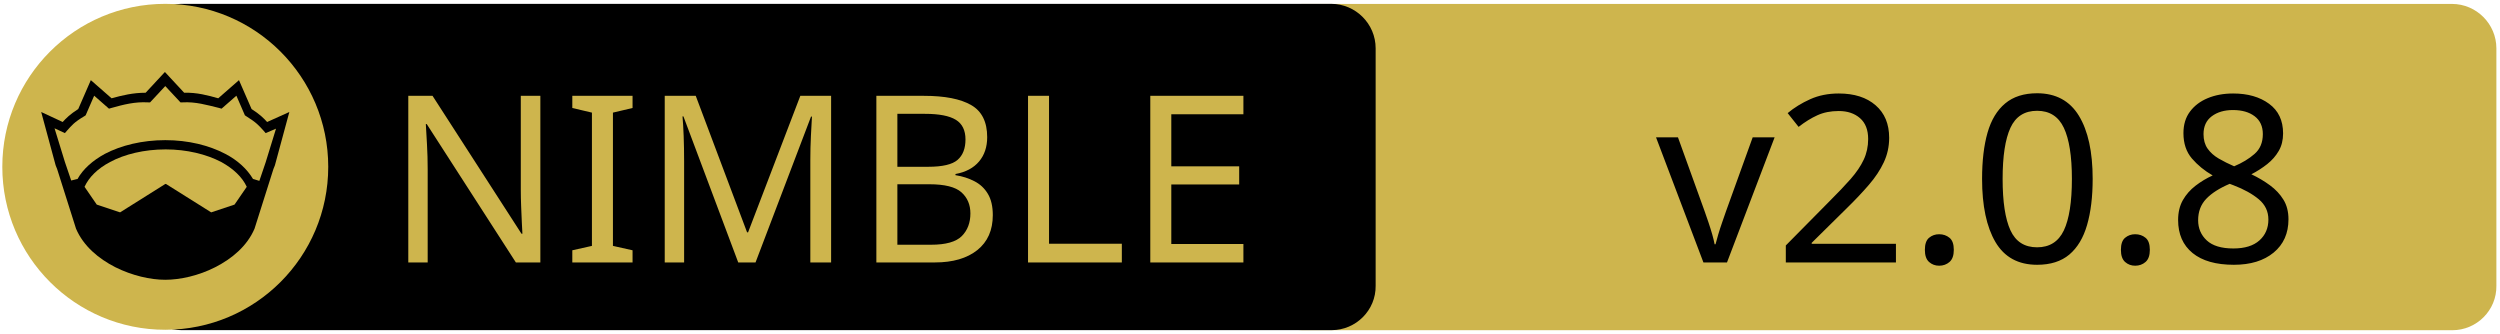
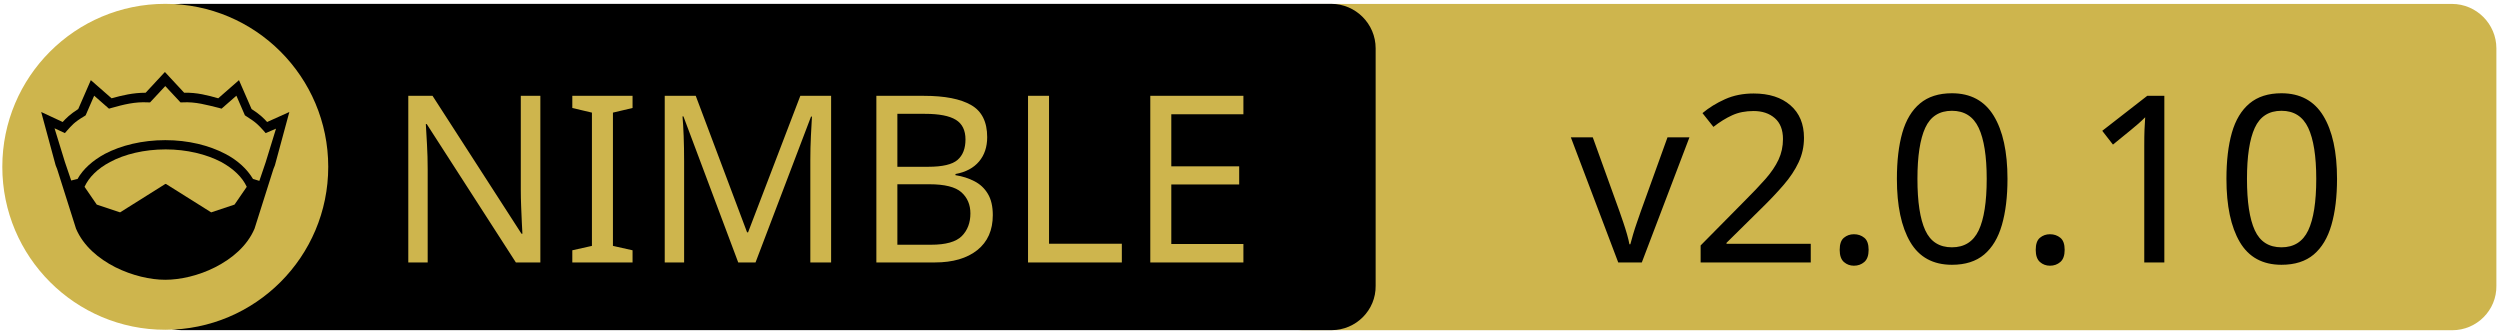
<svg xmlns="http://www.w3.org/2000/svg" xmlns:xlink="http://www.w3.org/1999/xlink" width="675" height="90" xml:space="preserve" version="1.1">
  <a xlink:href="https://github.com/nim-lang/Nim.git">
    <g>
      <path fill="#CEB54D" id="svg_15" d="m662.123,89.159l-310.5,0c-6.6,0 -12,-5.4 -12,-12l0,-64.1c0,-6.6 5.4,-12 12,-12l310.4,0c6.6,0 12,5.4 12,12l0,64.1c0.1,6.6 -5.3,12 -11.9,12z" />
      <path id="svg_1" d="m359.524,89.139l-310.5,0c-6.6,0 -12,-5.4 -12,-12l0,-64.1c0,-6.6 5.4,-12 12,-12l310.4,0c6.6,0 12,5.4 12,12l0,64.1c0.1,6.6 -5.3,12 -11.9,12z" />
      <rect id="svg_2" fill="none" height="45.9" width="315.3" class="st0" y="24.539" x="60.224" />
      <circle id="svg_4" fill="#CEB54D" r="44" cy="45.039" cx="44.624" class="st1" />
      <g id="XMLID_4_">
        <path id="svg_5" d="m78.124,30.239l-3.9,14.4l-0.4,1l-5.1,16.1c0,0 0,0 0,0c-2,4.7 -6.1,8.1 -10.6,10.4c-4.5,2.3 -9.5,3.4 -13.5,3.4c-4,0 -8.9,-1.1 -13.5,-3.4c-4.5,-2.3 -8.6,-5.7 -10.6,-10.4c0,0 0,0 0,0l-5.1,-16.1l-0.4,-1l-3.9,-14.4l5.8,2.7c0.9,-1 2,-2.1 4.2,-3.5l3.4,-7.8l5.6,4.9c2.9,-0.8 5.8,-1.5 9.2,-1.5l5.2,-5.6l5.2,5.6c3.4,-0.1 6.4,0.7 9.2,1.5l5.6,-4.9l3.4,7.8c2.2,1.4 3.3,2.5 4.2,3.5l6,-2.7z" />
        <g id="XMLID_6_">
          <g id="svg_6">
            <path id="svg_7" fill="#CEB54D" d="m66.624,50.439l-3.3,4.8l-6.3,2.1l-12.1,-7.6c-0.1,-0.1 -0.3,-0.1 -0.4,0l-12.1,7.6l-6.3,-2.1l-3.3,-4.8c1.2,-2.6 3.5,-4.9 6.9,-6.7c3.9,-2.1 9.2,-3.4 15,-3.4c5.7,0 11,1.3 15,3.4c3.3,1.8 5.7,4.1 6.9,6.7z" class="st1" />
          </g>
          <g id="svg_8" />
        </g>
        <g id="XMLID_5_">
          <g id="svg_9">
            <path id="svg_10" fill="#CEB54D" d="m74.524,34.739l-2.8,9.1l-1.7,5l-1.6,-0.5c0,0 -0.1,0 -0.1,0c-1.6,-2.7 -4.2,-5.1 -7.5,-6.8c-4.4,-2.3 -10,-3.7 -16.2,-3.7c-6.2,0 -11.9,1.4 -16.3,3.7c-3.3,1.8 -5.9,4.1 -7.4,6.8c0,0 -0.1,0 -0.1,0l-1.6,0.4l-1.7,-5l-2.8,-9.1l2.8,1.3l0.6,-0.7c1.2,-1.3 1.8,-2.2 4.7,-3.9l0.3,-0.2l2.3,-5.3l4,3.5l0.7,-0.2c3.2,-0.9 6.3,-1.7 9.8,-1.5l0.6,0l4.1,-4.4l4.1,4.4l0.6,0c3.5,-0.2 6.5,0.7 9.8,1.5l0.7,0.2l4,-3.5l2.3,5.3l0.3,0.2c2.9,1.8 3.5,2.6 4.7,3.9l0.6,0.7l2.8,-1.2z" class="st1" />
          </g>
          <g id="svg_11" />
        </g>
      </g>
      <text x="-442" y="-350.021" id="svg_16" font-size="63px" font-family="'PT Sans Caption', 'Tahoma', 'Helvetica Neue Medium', 'PT Sans', sans-serif" fill="#CEB54D" class="st1 st2 st3" transform="matrix(1 0 0 1 546.13 420.879)">NIMBLE</text>
-       <text x="-99.0" y="-350.012" id="svg_17" font-size="63.012px" font-family="'PT Sans Caption', 'Tahoma', 'Helvetica Neue Medium', 'PT Sans', sans-serif" fill="#000000" class="st1 st2 st3" transform="matrix(1 0 0 1 546.13 420.879)">v2.0.8</text>
+       <text x="-122.0" y="-350.012" id="svg_17" font-size="63.012px" font-family="'PT Sans Caption', 'Tahoma', 'Helvetica Neue Medium', 'PT Sans', sans-serif" fill="#000000" class="st1 st2 st3" transform="matrix(1 0 0 1 546.13 420.879)">v2.0.10</text>
    </g>
  </a>
</svg>
